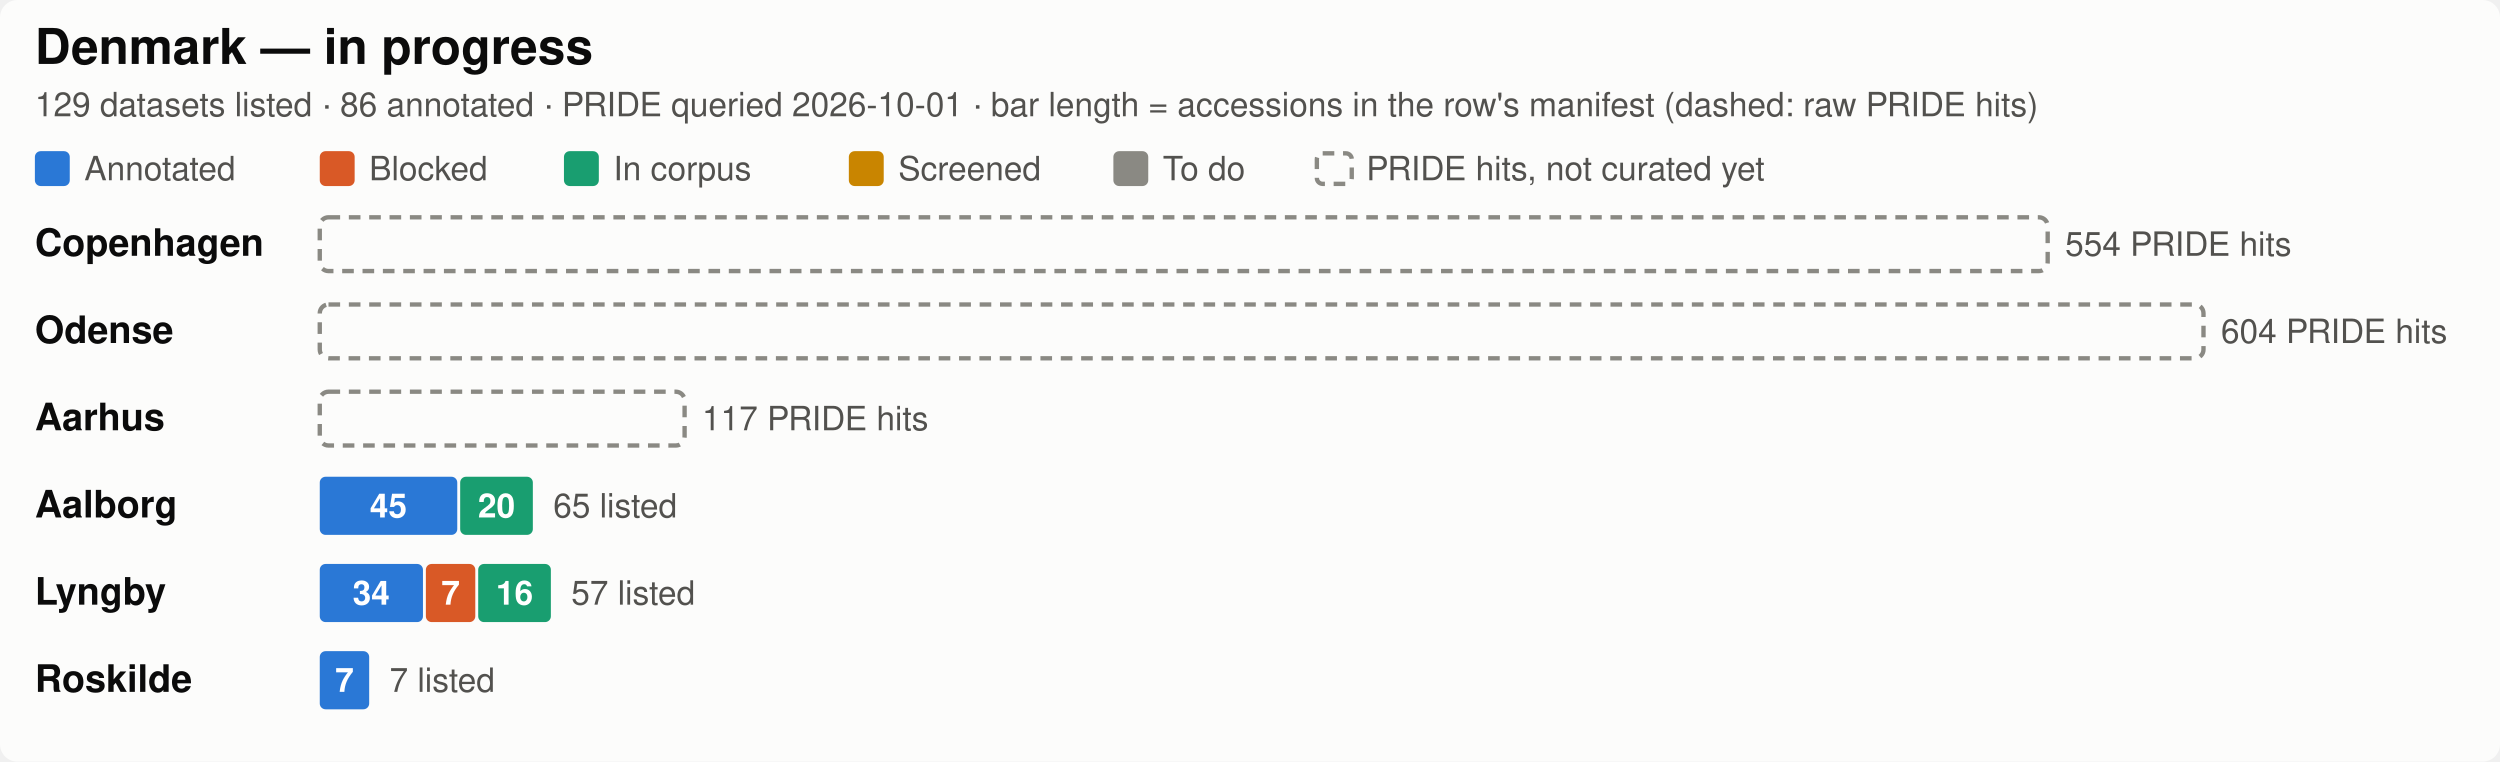
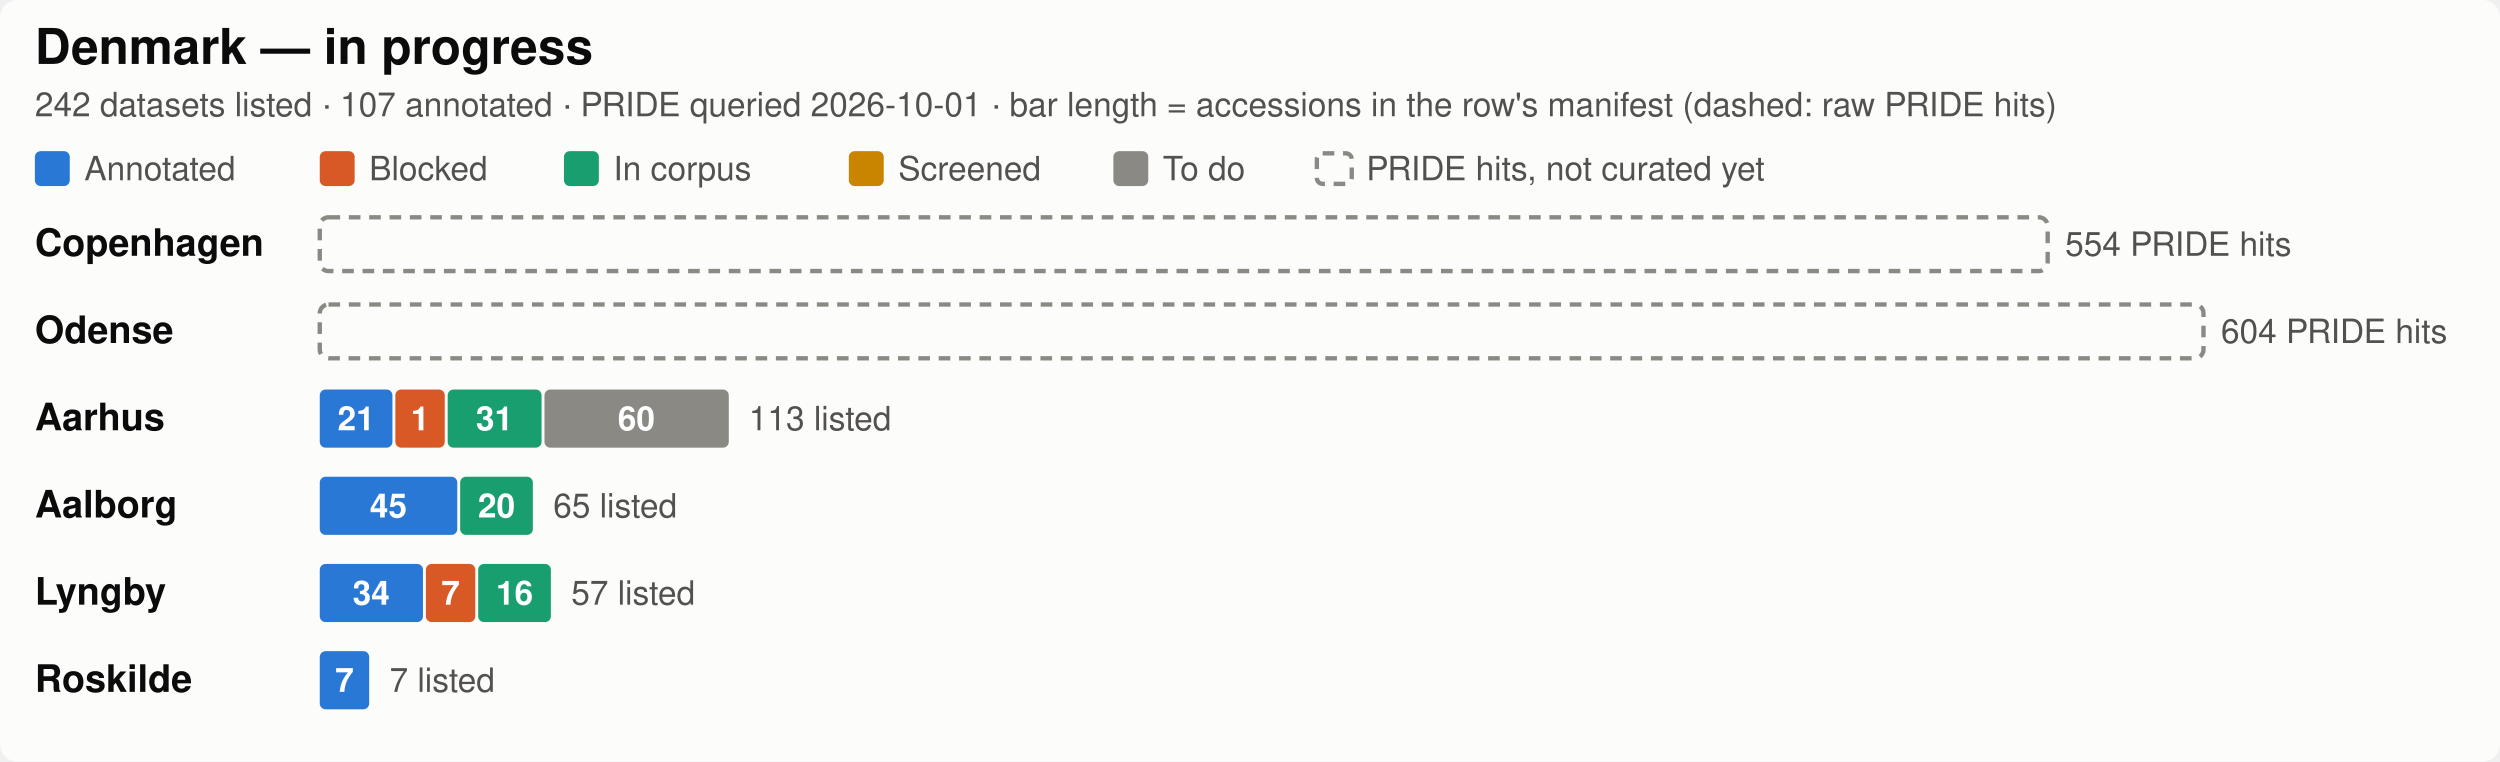
<svg xmlns="http://www.w3.org/2000/svg" width="860" height="262" viewBox="0 0 860 262" role="img" aria-label="Denmark SDRF progress by city">
  <style>
  .bg { fill: #fcfcfb; }
  .title { fill: #0b0b0b; font-size: 17px; font-weight: 600; }
  .city { fill: #0b0b0b; font-size: 13px; font-weight: 600; }
  .sub, .legend, .total { fill: #52514e; font-size: 11.5px; }
  .seg { font-size: 11.5px; font-weight: 600; fill: #ffffff; font-variant-numeric: tabular-nums; }
  .uncurated { fill: none; stroke: #8a8983; stroke-width: 1.5; stroke-dasharray: 4 3; }
  text { font-family: -apple-system, "Segoe UI", Helvetica, Arial, sans-serif; }
  .c-annotated { fill: #2a78d6; }
  .c-blocked { fill: #d95926; }
  .c-in_corpus { fill: #199e70; }
  .c-screened { fill: #c98500; }
  .c-todo { fill: #8a8983; }

  @media (prefers-color-scheme: dark) {
    .bg { fill: #1a1a19; }
    .title, .city { fill: #ffffff; }
    .sub, .legend, .total { fill: #c3c2b7; }
    .uncurated { stroke: #8f8e86; }
    .c-annotated { fill: #3987e5; }
    .c-blocked { fill: #d95926; }
    .c-in_corpus { fill: #199e70; }
    .c-screened { fill: #c98500; }
    .c-todo { fill: #6b6a65; }
  }
</style>
  <rect class="bg" width="860" height="262" rx="6" />
  <text class="title" x="12" y="22">Denmark — in progress</text>
-   <text class="sub" x="12" y="40">129 datasets listed · 86 annotated · PRIDE queried 2026-10-01 · bar length = accessions in the row's manifest (dashed: raw PRIDE hits)</text>
+   <text class="sub" x="12" y="40">242 datasets listed · 107 annotated · PRIDE queried 2026-10-01 · bar length = accessions in the row's manifest (dashed: raw PRIDE hits)</text>
  <rect class="c-annotated" fill="#2a78d6" x="12" y="52" width="12" height="12" rx="2" />
  <text class="legend" x="29" y="62">Annotated</text>
  <rect class="c-blocked" fill="#d95926" x="110" y="52" width="12" height="12" rx="2" />
  <text class="legend" x="127" y="62">Blocked</text>
  <rect class="c-in_corpus" fill="#199e70" x="194" y="52" width="12" height="12" rx="2" />
  <text class="legend" x="211" y="62">In corpus</text>
  <rect class="c-screened" fill="#c98500" x="292" y="52" width="12" height="12" rx="2" />
  <text class="legend" x="309" y="62">Screened</text>
  <rect class="c-todo" fill="#8a8983" x="383" y="52" width="12" height="12" rx="2" />
  <text class="legend" x="400" y="62">To do</text>
  <rect class="uncurated" fill="none" stroke="#8a8983" x="453" y="52.75" width="12" height="10.5" rx="2" />
  <text class="legend" x="470" y="62">PRIDE hits, not curated yet</text>
  <text class="city" x="12" y="88.0">Copenhagen</text>
  <rect class="uncurated" fill="none" stroke="#8a8983" x="110" y="74.75" width="594.4" height="18.5" rx="3" />
  <text class="total" x="710.4" y="88.0">554 PRIDE hits</text>
  <text class="city" x="12" y="118.0">Odense</text>
  <rect class="uncurated" fill="none" stroke="#8a8983" x="110" y="104.75" width="648.0" height="18.5" rx="3" />
  <text class="total" x="764.0" y="118.0">604 PRIDE hits</text>
  <text class="city" x="12" y="148.0">Aarhus</text>
-   <rect class="uncurated" fill="none" stroke="#8a8983" x="110" y="134.75" width="125.5" height="18.5" rx="3" />
-   <text class="total" x="241.5" y="148.0">117 PRIDE hits</text>
+   <rect class="c-annotated" fill="#2a78d6" x="110.0" y="134" width="25.0" height="20" rx="2" />
+   <text class="seg" x="122.5" y="148.0" text-anchor="middle">21</text>
+   <rect class="c-blocked" fill="#d95926" x="136.0" y="134" width="17.0" height="20" rx="2" />
+   <text class="seg" x="144.5" y="148.0" text-anchor="middle">1</text>
+   <rect class="c-in_corpus" fill="#199e70" x="154.0" y="134" width="32.3" height="20" rx="2" />
+   <text class="seg" x="170.1" y="148.0" text-anchor="middle">31</text>
+   <rect class="c-todo" fill="#8a8983" x="187.3" y="134" width="63.4" height="20" rx="2" />
+   <text class="seg" x="218.9" y="148.0" text-anchor="middle">60</text>
+   <text class="total" x="257.6" y="148.0">113 listed</text>
  <text class="city" x="12" y="178.0">Aalborg</text>
  <rect class="c-annotated" fill="#2a78d6" x="110.0" y="164" width="47.3" height="20" rx="2" />
  <text class="seg" x="133.6" y="178.0" text-anchor="middle">45</text>
  <rect class="c-in_corpus" fill="#199e70" x="158.3" y="164" width="25.0" height="20" rx="2" />
  <text class="seg" x="170.8" y="178.0" text-anchor="middle">20</text>
  <text class="total" x="190.3" y="178.0">65 listed</text>
  <text class="city" x="12" y="208.0">Lyngby</text>
  <rect class="c-annotated" fill="#2a78d6" x="110.0" y="194" width="35.5" height="20" rx="2" />
  <text class="seg" x="127.7" y="208.0" text-anchor="middle">34</text>
  <rect class="c-blocked" fill="#d95926" x="146.5" y="194" width="17.0" height="20" rx="2" />
  <text class="seg" x="155.0" y="208.0" text-anchor="middle">7</text>
  <rect class="c-in_corpus" fill="#199e70" x="164.5" y="194" width="25.0" height="20" rx="2" />
  <text class="seg" x="177.0" y="208.0" text-anchor="middle">16</text>
  <text class="total" x="196.5" y="208.0">57 listed</text>
  <text class="city" x="12" y="238.0">Roskilde</text>
  <rect class="c-annotated" fill="#2a78d6" x="110.0" y="224" width="17.0" height="20" rx="2" />
  <text class="seg" x="118.5" y="238.0" text-anchor="middle">7</text>
  <text class="total" x="134.0" y="238.0">7 listed</text>
</svg>
